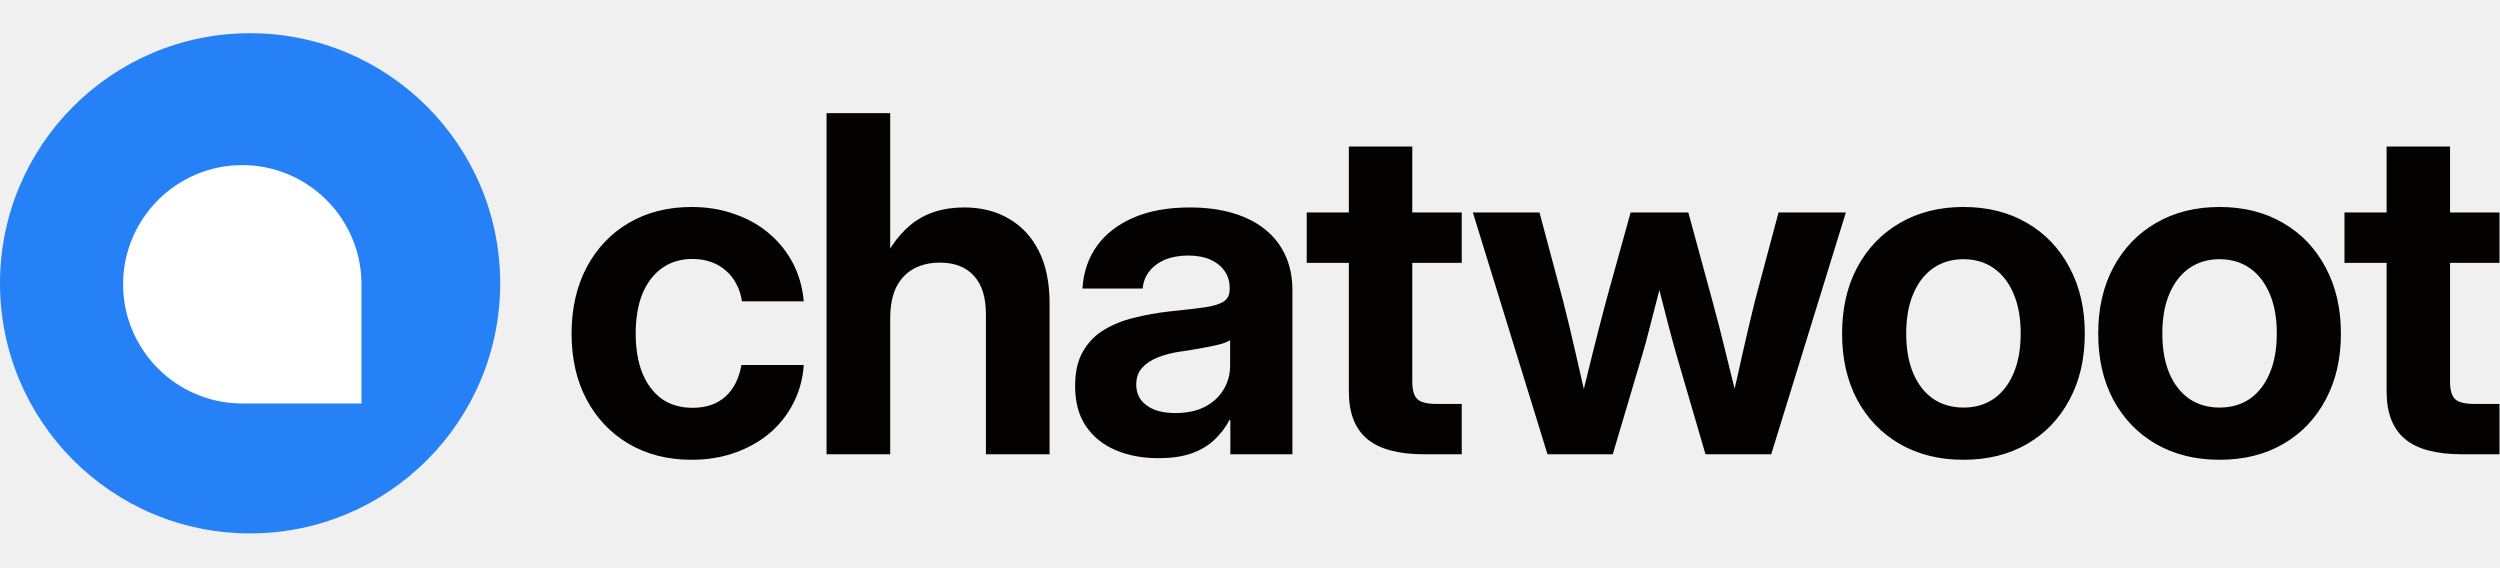
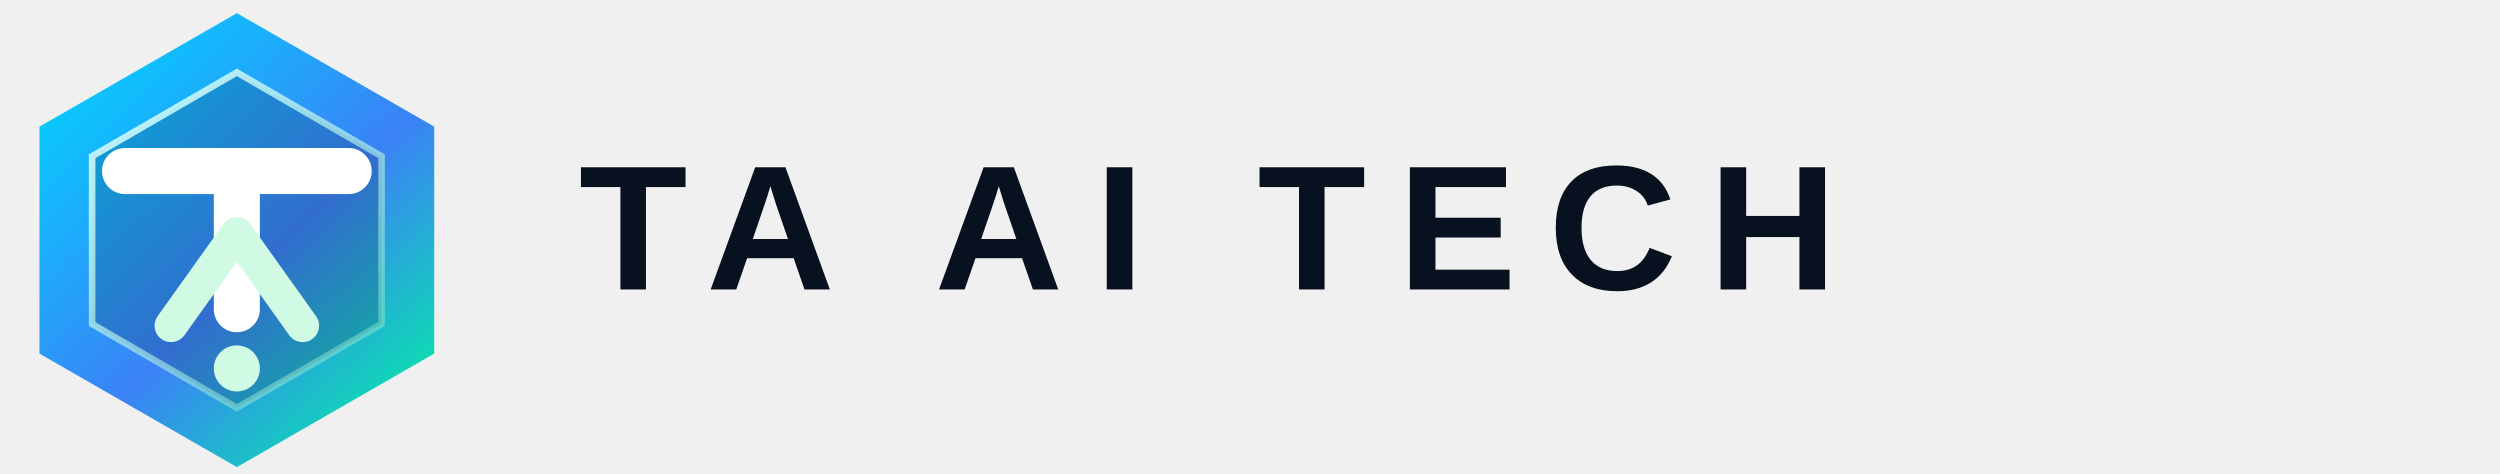
- <svg xmlns="http://www.w3.org/2000/svg" width="2559" height="581" viewBox="0 0 2559 581" fill="none">
-   <path d="M256 546C397.385 546 512 431.385 512 290C512 148.615 397.385 34 256 34C114.615 34 0 148.615 0 290C0 431.385 114.615 546 256 546Z" fill="#2781F6" />
-   <path d="M367 410H247.99C182.388 410 129 356.608 129 290.989C129 225.392 182.388 172 247.992 172C313.612 172 367 225.392 367 290.989V410Z" fill="white" stroke="white" stroke-width="6" />
-   <path d="M707.875 470.625C683.5 470.625 662.016 465.156 643.422 454.219C624.984 443.281 610.609 428.125 600.297 408.75C590.141 389.375 585.062 366.953 585.062 341.484C585.062 316.016 590.141 293.516 600.297 273.984C610.609 254.453 624.984 239.219 643.422 228.281C662.016 217.344 683.5 211.875 707.875 211.875C723.812 211.875 738.5 214.297 751.938 219.141C765.531 223.828 777.328 230.469 787.328 239.062C797.484 247.656 805.609 257.812 811.703 269.531C817.797 281.25 821.469 294.219 822.719 308.438H759.438C758.5 301.875 756.625 296.016 753.812 290.859C751.156 285.547 747.641 281.016 743.266 277.266C739.047 273.359 734.047 270.391 728.266 268.359C722.641 266.172 716.156 265.078 708.812 265.078C696.781 265.078 686.391 268.203 677.641 274.453C668.891 280.703 662.172 289.531 657.484 300.938C652.953 312.344 650.688 325.859 650.688 341.484C650.688 356.953 652.953 370.391 657.484 381.797C662.172 393.203 668.812 402.031 677.406 408.281C686.156 414.375 696.625 417.422 708.812 417.422C716.156 417.422 722.641 416.406 728.266 414.375C733.891 412.344 738.734 409.453 742.797 405.703C747.016 401.797 750.453 397.188 753.109 391.875C755.766 386.406 757.719 380.312 758.969 373.594H822.719C821.781 387.656 818.266 400.625 812.172 412.5C806.234 424.219 798.188 434.453 788.031 443.203C777.875 451.797 766 458.516 752.406 463.359C738.812 468.203 723.969 470.625 707.875 470.625ZM911.209 326.484V465H846.053V115.781H911.209V281.25H898.319C906.288 259.375 917.459 242.422 931.834 230.391C946.366 218.359 964.725 212.344 986.913 212.344C1004.41 212.344 1019.65 216.172 1032.62 223.828C1045.74 231.328 1055.98 242.344 1063.32 256.875C1070.66 271.406 1074.33 289.141 1074.33 310.078V465H1009.18V321.562C1009.18 304.219 1005.04 291.094 996.756 282.188C988.631 273.281 977.069 268.828 962.069 268.828C952.069 268.828 943.241 270.859 935.584 274.922C927.928 278.984 921.913 285.234 917.538 293.672C913.319 302.109 911.209 313.047 911.209 326.484ZM1185.79 468.984C1169.39 468.984 1154.78 466.25 1141.97 460.781C1129.15 455.312 1119 447.109 1111.5 436.172C1104.15 425.234 1100.48 411.562 1100.48 395.156C1100.48 381.094 1103.06 369.453 1108.22 360.234C1113.53 350.859 1120.64 343.438 1129.54 337.969C1138.61 332.344 1149 328.125 1160.72 325.312C1172.43 322.344 1184.62 320.156 1197.28 318.75C1212.59 317.188 1224.7 315.781 1233.61 314.531C1242.51 313.125 1248.92 311.094 1252.83 308.438C1256.73 305.781 1258.68 301.719 1258.68 296.25V294.609C1258.68 288.047 1256.97 282.344 1253.53 277.5C1250.09 272.5 1245.25 268.594 1239 265.781C1232.75 262.969 1225.17 261.562 1216.26 261.562C1207.36 261.562 1199.47 262.969 1192.59 265.781C1185.87 268.594 1180.48 272.578 1176.42 277.734C1172.51 282.734 1170.25 288.594 1169.62 295.312H1107.98C1109.08 278.438 1114.08 263.828 1122.98 251.484C1132.04 239.141 1144.54 229.531 1160.48 222.656C1176.58 215.781 1195.72 212.344 1217.9 212.344C1234.47 212.344 1249.23 214.297 1262.2 218.203C1275.33 222.109 1286.34 227.734 1295.25 235.078C1304.31 242.422 1311.18 251.328 1315.87 261.797C1320.56 272.109 1322.9 283.75 1322.9 296.719V465H1259.39V430.078H1258.45C1254.23 437.891 1248.92 444.766 1242.51 450.703C1236.26 456.484 1228.45 461.016 1219.08 464.297C1209.86 467.422 1198.76 468.984 1185.79 468.984ZM1203.14 422.812C1214.86 422.812 1224.86 420.703 1233.14 416.484C1241.58 412.109 1247.98 406.25 1252.36 398.906C1256.89 391.562 1259.15 383.281 1259.15 374.062V348.281C1257.12 349.531 1254.39 350.703 1250.95 351.797C1247.67 352.734 1243.68 353.672 1239 354.609C1234.47 355.547 1229.47 356.484 1224 357.422C1218.68 358.359 1213.14 359.219 1207.36 360C1199.23 361.25 1191.81 363.203 1185.09 365.859C1178.37 368.516 1172.98 372.109 1168.92 376.641C1165.01 381.016 1163.06 386.719 1163.06 393.75C1163.06 399.688 1164.7 404.922 1167.98 409.453C1171.42 413.828 1176.11 417.188 1182.04 419.531C1187.98 421.719 1195.01 422.812 1203.14 422.812ZM1496.24 217.5V269.062H1337.57V217.5H1496.24ZM1380.69 150H1445.61V390.703C1445.61 399.297 1447.33 405.234 1450.77 408.516C1454.21 411.797 1460.69 413.438 1470.22 413.438C1474.13 413.438 1478.66 413.438 1483.82 413.438C1489.13 413.438 1493.27 413.438 1496.24 413.438V465C1492.02 465 1486.32 465 1479.13 465C1472.1 465 1464.99 465 1457.8 465C1431.39 465 1411.94 459.766 1399.44 449.297C1386.94 438.828 1380.69 422.656 1380.69 400.781V150ZM1584.03 465L1507.62 217.5H1575.82L1599.73 307.031C1604.26 324.688 1608.63 342.891 1612.85 361.641C1617.07 380.391 1621.29 398.828 1625.51 416.953H1616.6C1621.13 398.828 1625.67 380.391 1630.2 361.641C1634.88 342.891 1639.57 324.688 1644.26 307.031L1669.1 217.5H1728.17L1752.54 307.031C1757.38 324.688 1762.07 342.891 1766.6 361.641C1771.13 380.391 1775.67 398.828 1780.2 416.953H1771.06C1775.43 398.828 1779.65 380.391 1783.71 361.641C1787.93 342.891 1792.23 324.688 1796.6 307.031L1820.51 217.5H1889.42L1813.01 465H1745.74L1716.45 364.688C1713.63 354.844 1710.9 344.844 1708.24 334.688C1705.59 324.375 1702.93 314.062 1700.28 303.75C1697.78 293.281 1695.12 282.969 1692.31 272.812H1704.96C1702.31 282.969 1699.57 293.281 1696.76 303.75C1694.1 314.062 1691.45 324.375 1688.79 334.688C1686.29 344.844 1683.56 354.844 1680.59 364.688L1650.82 465H1584.03ZM2009.78 470.625C1985.09 470.625 1963.38 465.234 1944.62 454.453C1926.03 443.672 1911.5 428.594 1901.03 409.219C1890.72 389.844 1885.56 367.266 1885.56 341.484C1885.56 315.703 1890.72 293.125 1901.03 273.75C1911.5 254.219 1926.03 239.062 1944.62 228.281C1963.38 217.344 1985.09 211.875 2009.78 211.875C2034.62 211.875 2056.34 217.344 2074.94 228.281C2093.53 239.062 2107.98 254.219 2118.3 273.75C2128.77 293.125 2134 315.703 2134 341.484C2134 367.266 2128.77 389.844 2118.3 409.219C2107.98 428.594 2093.53 443.672 2074.94 454.453C2056.34 465.234 2034.62 470.625 2009.78 470.625ZM2009.78 417.188C2021.66 417.188 2031.97 414.219 2040.72 408.281C2049.47 402.188 2056.27 393.438 2061.11 382.031C2065.95 370.625 2068.38 357.109 2068.38 341.484C2068.38 325.547 2065.95 311.953 2061.11 300.703C2056.27 289.297 2049.47 280.547 2040.72 274.453C2031.97 268.359 2021.66 265.312 2009.78 265.312C1998.06 265.312 1987.75 268.359 1978.84 274.453C1970.09 280.547 1963.3 289.297 1958.45 300.703C1953.61 311.953 1951.19 325.547 1951.19 341.484C1951.19 357.266 1953.61 370.859 1958.45 382.266C1963.3 393.516 1970.09 402.188 1978.84 408.281C1987.75 414.219 1998.06 417.188 2009.78 417.188ZM2271.94 470.625C2247.26 470.625 2225.54 465.234 2206.79 454.453C2188.19 443.672 2173.66 428.594 2163.19 409.219C2152.88 389.844 2147.72 367.266 2147.72 341.484C2147.72 315.703 2152.88 293.125 2163.19 273.75C2173.66 254.219 2188.19 239.062 2206.79 228.281C2225.54 217.344 2247.26 211.875 2271.94 211.875C2296.79 211.875 2318.51 217.344 2337.1 228.281C2355.69 239.062 2370.15 254.219 2380.46 273.75C2390.93 293.125 2396.16 315.703 2396.16 341.484C2396.16 367.266 2390.93 389.844 2380.46 409.219C2370.15 428.594 2355.69 443.672 2337.1 454.453C2318.51 465.234 2296.79 470.625 2271.94 470.625ZM2271.94 417.188C2283.82 417.188 2294.13 414.219 2302.88 408.281C2311.63 402.188 2318.43 393.438 2323.27 382.031C2328.12 370.625 2330.54 357.109 2330.54 341.484C2330.54 325.547 2328.12 311.953 2323.27 300.703C2318.43 289.297 2311.63 280.547 2302.88 274.453C2294.13 268.359 2283.82 265.312 2271.94 265.312C2260.22 265.312 2249.91 268.359 2241.01 274.453C2232.26 280.547 2225.46 289.297 2220.62 300.703C2215.77 311.953 2213.35 325.547 2213.35 341.484C2213.35 357.266 2215.77 370.859 2220.62 382.266C2225.46 393.516 2232.26 402.188 2241.01 408.281C2249.91 414.219 2260.22 417.188 2271.94 417.188ZM2558.48 217.5V269.062H2399.81V217.5H2558.48ZM2442.93 150H2507.86V390.703C2507.86 399.297 2509.57 405.234 2513.01 408.516C2516.45 411.797 2522.93 413.438 2532.47 413.438C2536.37 413.438 2540.9 413.438 2546.06 413.438C2551.37 413.438 2555.51 413.438 2558.48 413.438V465C2554.26 465 2548.56 465 2541.37 465C2534.34 465 2527.23 465 2520.04 465C2493.64 465 2474.18 459.766 2461.68 449.297C2449.18 438.828 2442.93 422.656 2442.93 400.781V150Z" fill="#040101" />
+ <svg xmlns="http://www.w3.org/2000/svg" width="760" height="144" viewBox="0 0 760 144" fill="none">
+   <defs>
+     <linearGradient id="ta-tech-gradient" x1="18" y1="12" x2="134" y2="132" gradientUnits="userSpaceOnUse">
+       <stop offset="0" stop-color="#00D4FF" />
+       <stop offset="0.55" stop-color="#3B82F6" />
+       <stop offset="1" stop-color="#00F5A0" />
+     </linearGradient>
+     <linearGradient id="ta-tech-stroke" x1="36" y1="28" x2="110" y2="116" gradientUnits="userSpaceOnUse">
+       <stop offset="0" stop-color="#D1FAFF" stop-opacity="0.95" />
+       <stop offset="1" stop-color="#A7F3D0" stop-opacity="0.35" />
+     </linearGradient>
+   </defs>
+   <path d="M72 4L132 38.5V107.5L72 142L12 107.5V38.5L72 4Z" fill="url(#ta-tech-gradient)" />
+   <path d="M72 22L116 47.5V98.5L72 124L28 98.5V47.5L72 22Z" fill="#08111F" fill-opacity="0.18" stroke="url(#ta-tech-stroke)" stroke-width="2" />
+   <path d="M38 52H106" stroke="white" stroke-width="14" stroke-linecap="round" />
+   <path d="M72 52V94" stroke="white" stroke-width="14" stroke-linecap="round" />
+   <path d="M52 99L72 71L92 99" stroke="#D1FAE5" stroke-width="10" stroke-linecap="round" stroke-linejoin="round" />
+   <circle cx="72" cy="112" r="7" fill="#D1FAE5" />
+   <circle cx="38" cy="52" r="5" fill="white" fill-opacity="0.92" />
+   <circle cx="106" cy="52" r="5" fill="white" fill-opacity="0.92" />
+   <text x="176" y="88" fill="#08111F" font-family="Segoe UI, Arial, sans-serif" font-size="54" font-weight="700" letter-spacing="0.18em">TA AI TECH</text>
</svg>
